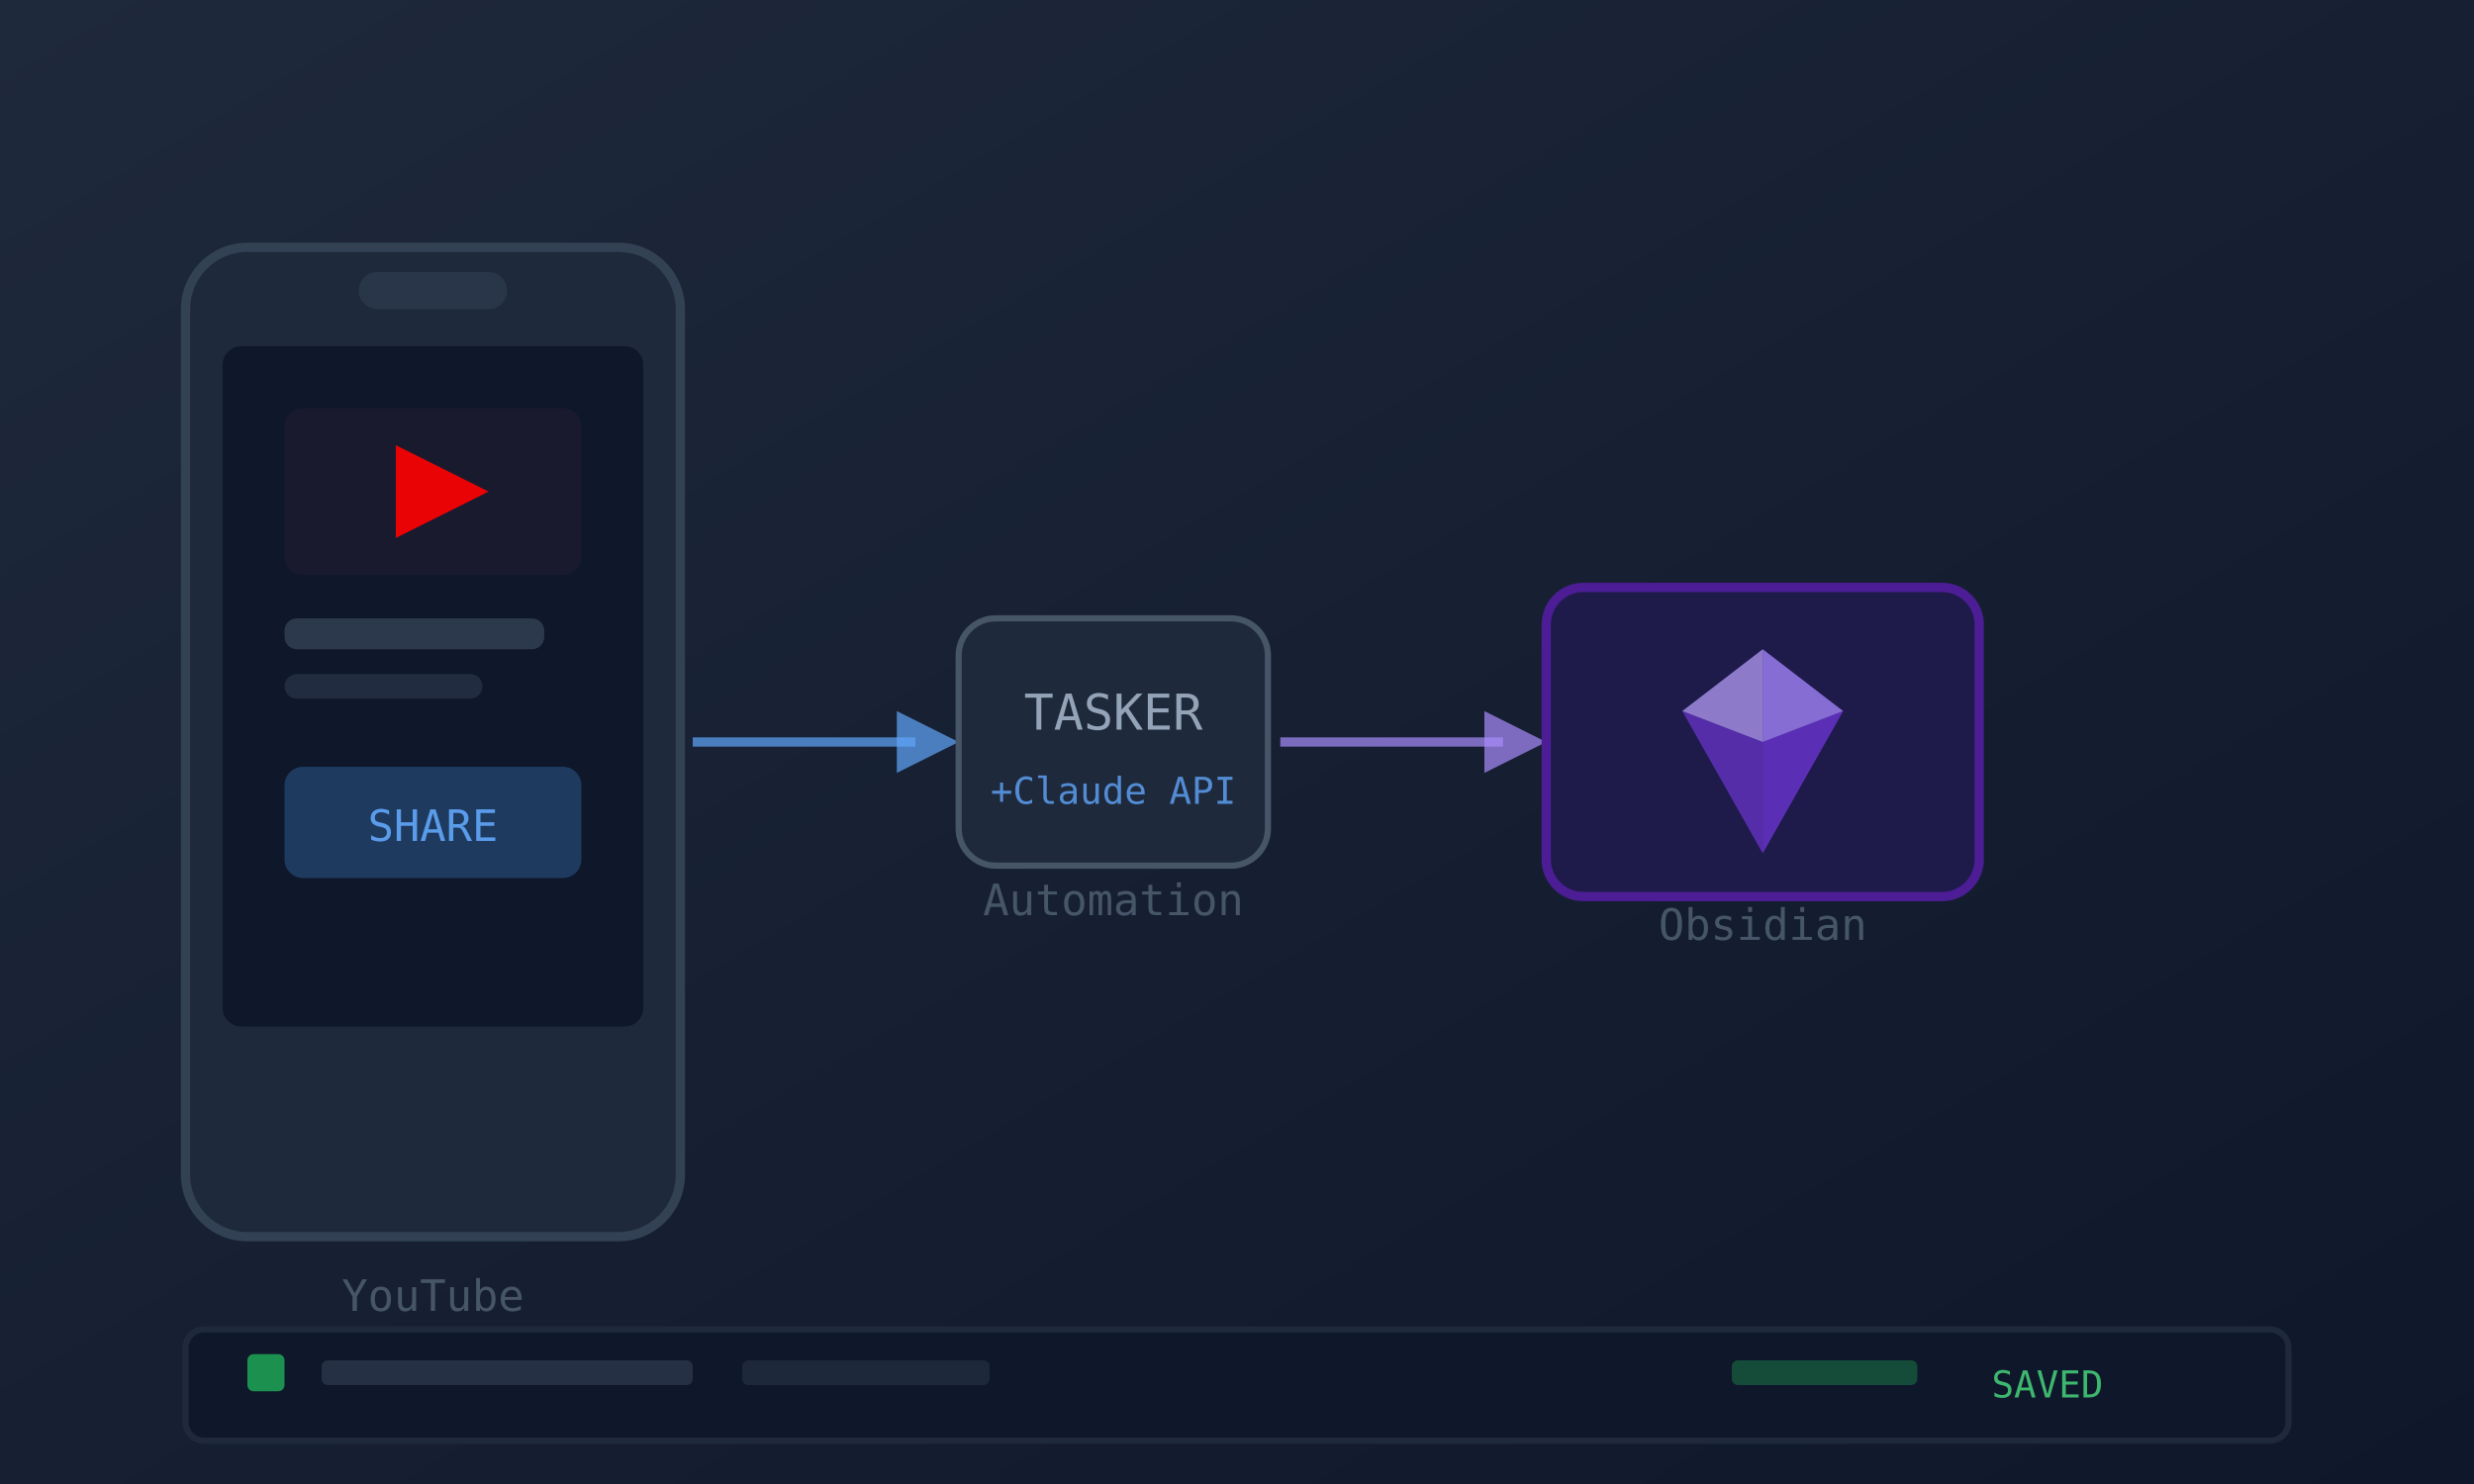
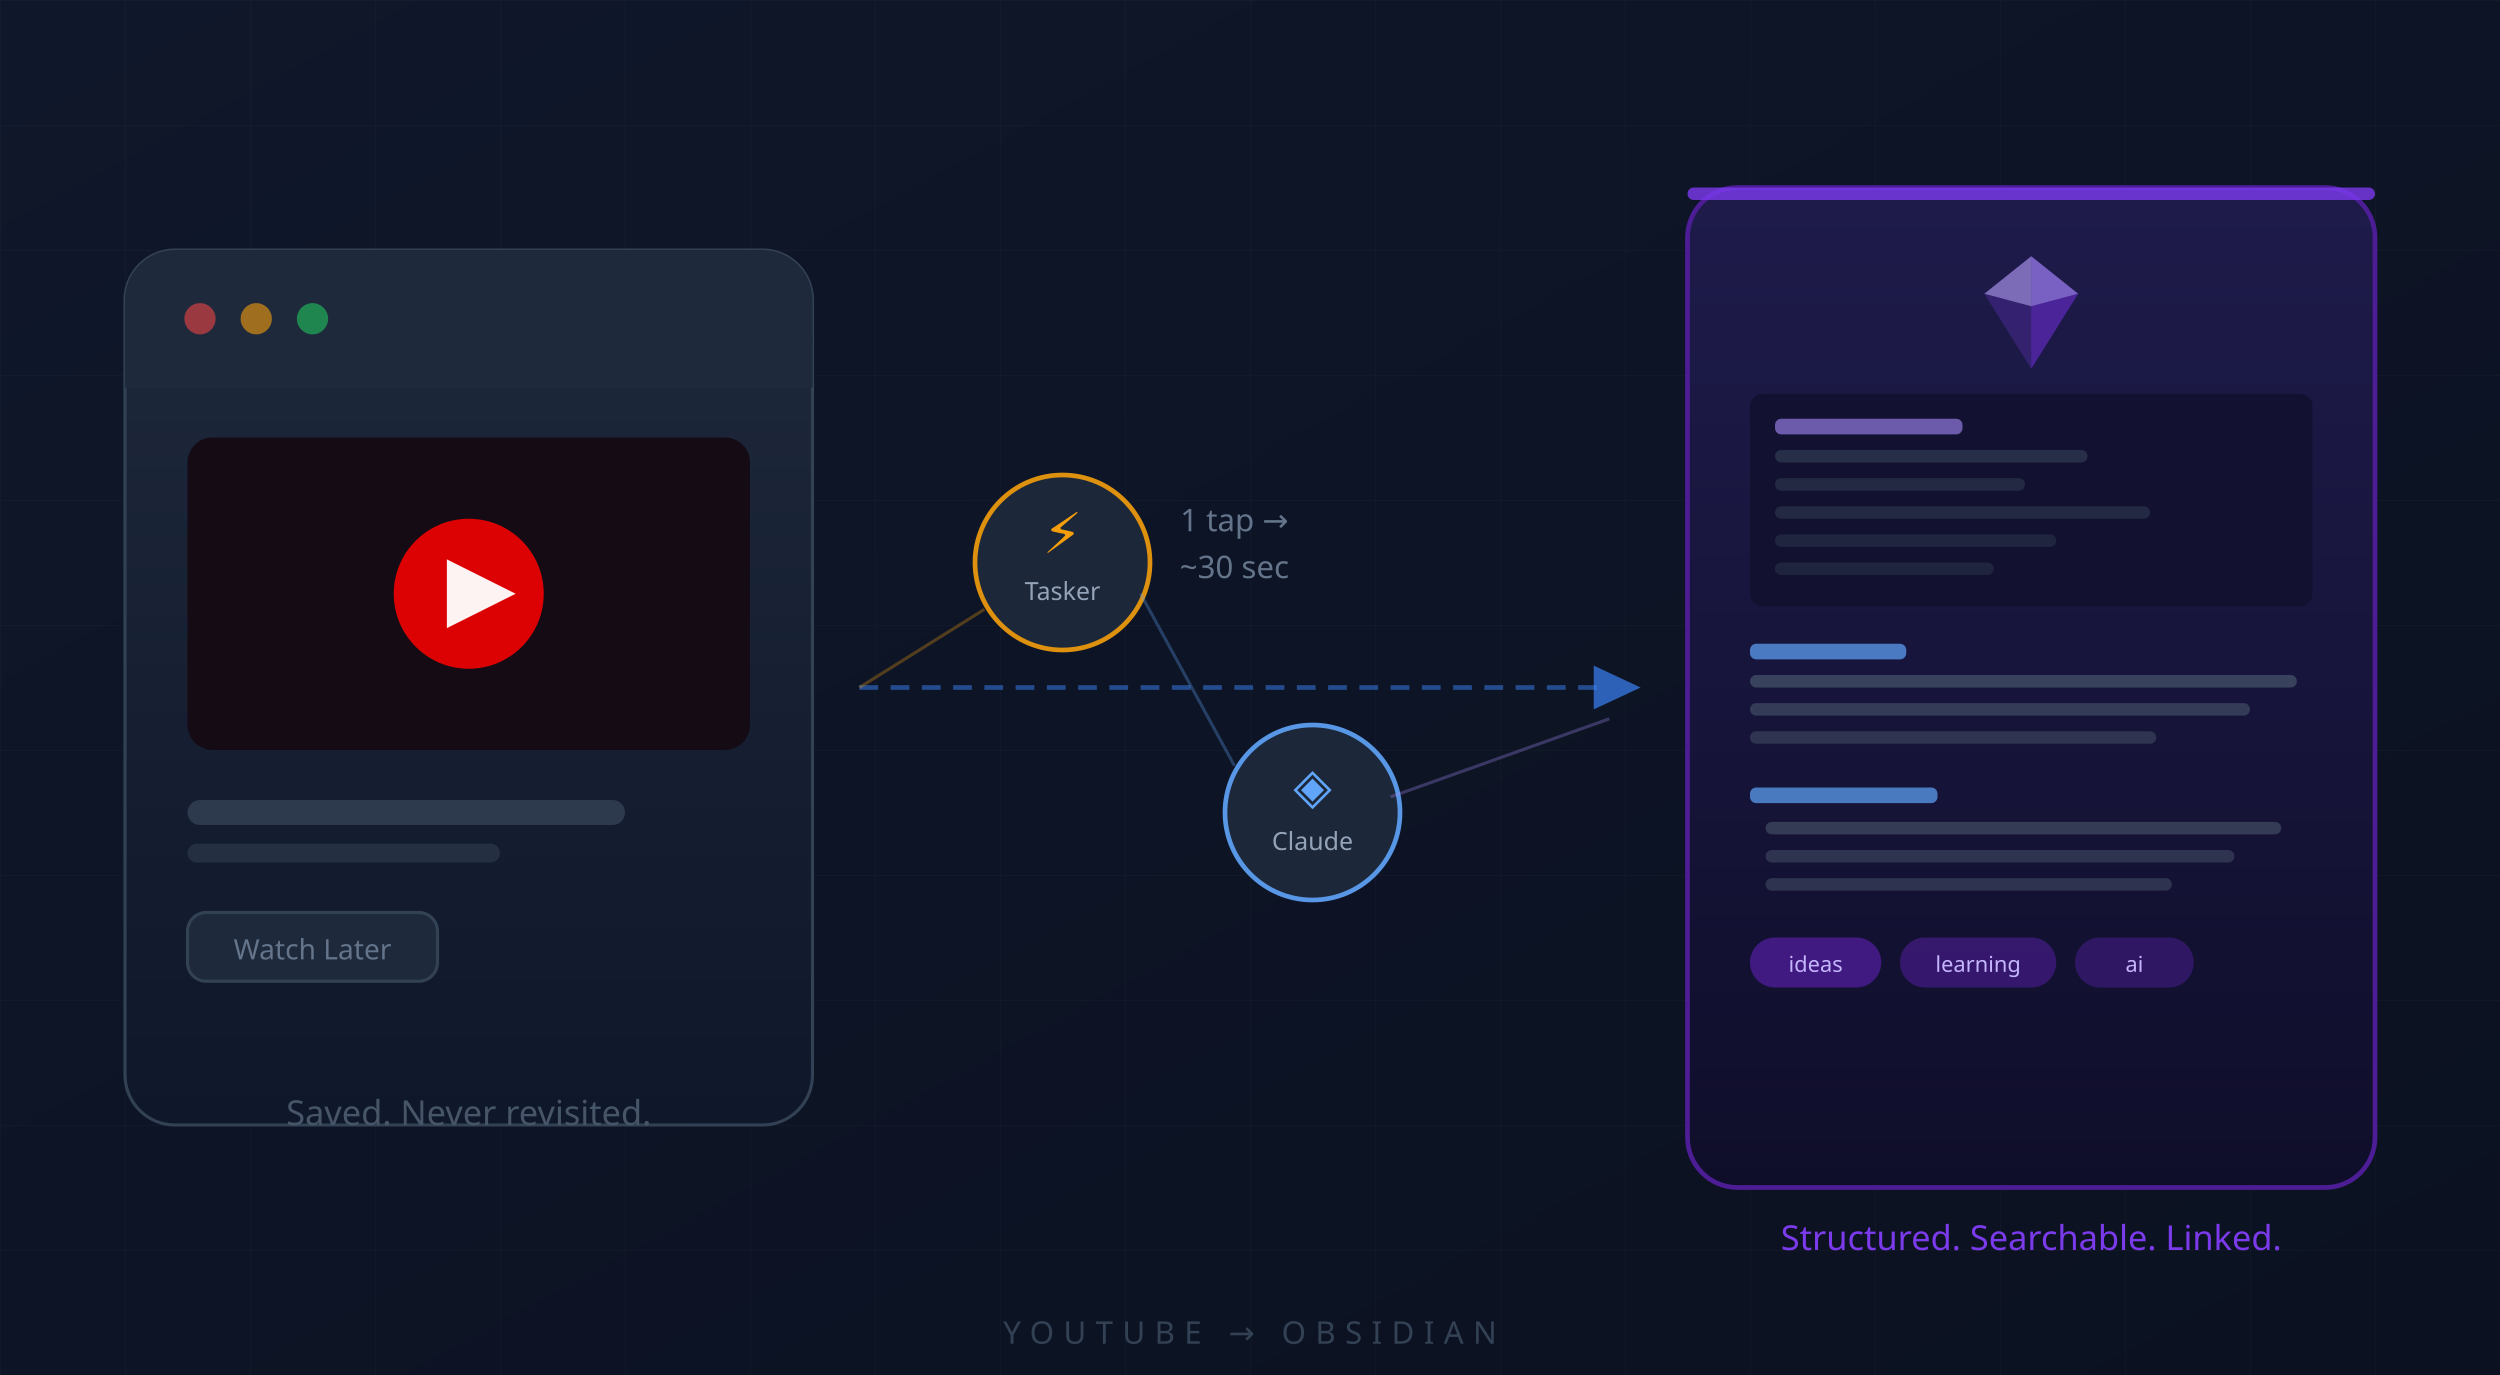
- <svg xmlns="http://www.w3.org/2000/svg" viewBox="0 0 400 240">
+ <svg xmlns="http://www.w3.org/2000/svg" viewBox="0 0 800 440">
  <defs>
-     <linearGradient id="bg3" x1="0" y1="0" x2="1" y2="1">
+     <linearGradient id="bg" x1="0" y1="0" x2="1" y2="1">
+       <stop offset="0%" stop-color="#0f172a" />
+       <stop offset="100%" stop-color="#0b1120" />
+     </linearGradient>
+     <linearGradient id="cardGrad" x1="0" y1="0" x2="0" y2="1">
      <stop offset="0%" stop-color="#1e293b" />
      <stop offset="100%" stop-color="#0f172a" />
    </linearGradient>
+     <linearGradient id="noteGrad" x1="0" y1="0" x2="0" y2="1">
+       <stop offset="0%" stop-color="#1e1b4b" />
+       <stop offset="100%" stop-color="#0f0e2a" />
+     </linearGradient>
+     <filter id="glow">
+       <feGaussianBlur stdDeviation="3" result="blur" />
+       <feMerge>
+         <feMergeNode in="blur" />
+         <feMergeNode in="SourceGraphic" />
+       </feMerge>
+     </filter>
+     <filter id="softglow">
+       <feGaussianBlur stdDeviation="8" result="blur" />
+       <feMerge>
+         <feMergeNode in="blur" />
+         <feMergeNode in="SourceGraphic" />
+       </feMerge>
+     </filter>
  </defs>
-   <rect width="400" height="240" fill="url(#bg3)" />
-   <rect x="30" y="40" width="80" height="160" rx="10" fill="#1e293b" stroke="#334155" stroke-width="1.5" />
-   <rect x="36" y="56" width="68" height="110" rx="3" fill="#0f172a" />
-   <rect x="46" y="66" width="48" height="27" rx="3" fill="#1a1a2e" />
-   <polygon points="64,72 64,87 79,79.5" fill="#ff0000" opacity="0.9" />
-   <rect x="46" y="100" width="42" height="5" rx="2" fill="#334155" opacity="0.8" />
-   <rect x="46" y="109" width="32" height="4" rx="2" fill="#334155" opacity="0.5" />
-   <rect x="46" y="124" width="48" height="18" rx="3" fill="#1e3a5f" />
-   <text x="70" y="136" text-anchor="middle" font-family="monospace" font-size="7" fill="#60a5fa" opacity="0.9">SHARE</text>
-   <rect x="58" y="44" width="24" height="6" rx="3" fill="#334155" opacity="0.5" />
-   <line x1="112" y1="120" x2="148" y2="120" stroke="#60a5fa" stroke-width="1.5" opacity="0.7" />
-   <polygon points="145,115 155,120 145,125" fill="#60a5fa" opacity="0.7" />
-   <rect x="155" y="100" width="50" height="40" rx="6" fill="#1e293b" stroke="#475569" stroke-width="1" />
-   <text x="180" y="118" text-anchor="middle" font-family="monospace" font-size="8" fill="#94a3b8">TASKER</text>
-   <text x="180" y="130" text-anchor="middle" font-family="monospace" font-size="6" fill="#60a5fa" opacity="0.8">+Claude API</text>
-   <line x1="207" y1="120" x2="243" y2="120" stroke="#a78bfa" stroke-width="1.5" opacity="0.7" />
-   <polygon points="240,115 250,120 240,125" fill="#a78bfa" opacity="0.7" />
-   <rect x="250" y="95" width="70" height="50" rx="6" fill="#1e1b4b" stroke="#4c1d95" stroke-width="1.5" />
-   <polygon points="285,105 298,115 285,138 272,115" fill="#7c3aed" opacity="0.3" />
-   <polygon points="285,105 298,115 285,120" fill="#a78bfa" opacity="0.7" />
-   <polygon points="285,120 298,115 285,138" fill="#7c3aed" opacity="0.5" />
-   <polygon points="285,105 272,115 285,120" fill="#c4b5fd" opacity="0.6" />
-   <polygon points="285,120 272,115 285,138" fill="#7c3aed" opacity="0.4" />
-   <rect x="30" y="215" width="340" height="18" rx="3" fill="#0f172a" stroke="#1e293b" stroke-width="1" />
-   <rect x="40" y="219" width="6" height="6" rx="1" fill="#22c55e" opacity="0.7" />
-   <rect x="52" y="220" width="60" height="4" rx="1" fill="#334155" opacity="0.6" />
-   <rect x="120" y="220" width="40" height="4" rx="1" fill="#334155" opacity="0.4" />
-   <rect x="280" y="220" width="30" height="4" rx="1" fill="#22c55e" opacity="0.3" />
-   <text x="322" y="226" font-family="monospace" font-size="6" fill="#4ade80" opacity="0.8">SAVED</text>
-   <text x="70" y="212" text-anchor="middle" font-family="monospace" font-size="7" fill="#475569">YouTube</text>
-   <text x="180" y="148" text-anchor="middle" font-family="monospace" font-size="7" fill="#475569">Automation</text>
-   <text x="285" y="152" text-anchor="middle" font-family="monospace" font-size="7" fill="#475569">Obsidian</text>
+   <rect width="800" height="440" fill="url(#bg)" />
+   <pattern id="grid" width="40" height="40" patternUnits="userSpaceOnUse">
+     <path d="M 40 0 L 0 0 0 40" fill="none" stroke="#ffffff" stroke-width="0.3" opacity="0.04" />
+   </pattern>
+   <rect width="800" height="440" fill="url(#grid)" />
+   <rect x="40" y="80" width="220" height="280" rx="16" fill="url(#cardGrad)" stroke="#334155" stroke-width="1" />
+   <rect x="40" y="80" width="220" height="44" rx="16" fill="#1e293b" />
+   <rect x="40" y="108" width="220" height="16" fill="#1e293b" />
+   <circle cx="64" cy="102" r="5" fill="#ef4444" opacity="0.6" />
+   <circle cx="82" cy="102" r="5" fill="#f59e0b" opacity="0.6" />
+   <circle cx="100" cy="102" r="5" fill="#22c55e" opacity="0.6" />
+   <rect x="60" y="140" width="180" height="100" rx="8" fill="#0f172a" />
+   <rect x="60" y="140" width="180" height="100" rx="8" fill="#1a0000" opacity="0.5" />
+   <circle cx="150" cy="190" r="24" fill="#ff0000" opacity="0.85" />
+   <polygon points="143,179 143,201 165,190" fill="white" opacity="0.95" />
+   <rect x="60" y="256" width="140" height="8" rx="4" fill="#334155" opacity="0.8" />
+   <rect x="60" y="270" width="100" height="6" rx="3" fill="#334155" opacity="0.5" />
+   <rect x="60" y="292" width="80" height="22" rx="6" fill="#1e293b" stroke="#334155" stroke-width="1" />
+   <text x="100" y="307" text-anchor="middle" font-family="system-ui, sans-serif" font-size="9" fill="#64748b">Watch Later</text>
+   <text x="150" y="360" text-anchor="middle" font-family="system-ui, sans-serif" font-size="11" fill="#475569" font-weight="500">Saved. Never revisited.</text>
+   <line x1="275" y1="220" x2="515" y2="220" stroke="#3b82f6" stroke-width="1.5" stroke-dasharray="6 4" opacity="0.5" />
+   <polygon points="510,213 525,220 510,227" fill="#3b82f6" opacity="0.7" />
+   <circle cx="340" cy="180" r="28" fill="#1e293b" stroke="#f59e0b" stroke-width="1.5" opacity="0.9" />
+   <text x="340" y="177" text-anchor="middle" font-family="system-ui" font-size="18" fill="#f59e0b">⚡</text>
+   <text x="340" y="192" text-anchor="middle" font-family="system-ui" font-size="8" fill="#94a3b8">Tasker</text>
+   <circle cx="420" cy="260" r="28" fill="#1e293b" stroke="#60a5fa" stroke-width="1.5" opacity="0.9" />
+   <text x="420" y="257" text-anchor="middle" font-family="system-ui" font-size="16" fill="#60a5fa">◈</text>
+   <text x="420" y="272" text-anchor="middle" font-family="system-ui" font-size="8" fill="#94a3b8">Claude</text>
+   <line x1="275" y1="220" x2="315" y2="195" stroke="#f59e0b" stroke-width="1" opacity="0.3" />
+   <line x1="365" y1="190" x2="395" y2="245" stroke="#60a5fa" stroke-width="1" opacity="0.3" />
+   <line x1="445" y1="255" x2="515" y2="230" stroke="#a78bfa" stroke-width="1" opacity="0.3" />
+   <text x="395" y="170" text-anchor="middle" font-family="system-ui, sans-serif" font-size="10" fill="#64748b">1 tap →</text>
+   <text x="395" y="185" text-anchor="middle" font-family="system-ui, sans-serif" font-size="10" fill="#64748b">~30 sec</text>
+   <rect x="540" y="60" width="220" height="320" rx="16" fill="url(#noteGrad)" stroke="#4c1d95" stroke-width="1.5" />
+   <rect x="540" y="60" width="220" height="4" rx="2" fill="#7c3aed" opacity="0.8" />
+   <polygon points="650,82 665,94 650,118 635,94" fill="#7c3aed" opacity="0.25" />
+   <polygon points="650,82 665,94 650,98" fill="#a78bfa" opacity="0.6" />
+   <polygon points="650,98 665,94 650,118" fill="#6d28d9" opacity="0.4" />
+   <polygon points="650,82 635,94 650,98" fill="#c4b5fd" opacity="0.5" />
+   <rect x="560" y="126" width="180" height="68" rx="4" fill="#0f0e2a" opacity="0.7" />
+   <rect x="568" y="134" width="60" height="5" rx="2" fill="#a78bfa" opacity="0.6" />
+   <rect x="568" y="144" width="100" height="4" rx="2" fill="#334155" opacity="0.6" />
+   <rect x="568" y="153" width="80" height="4" rx="2" fill="#334155" opacity="0.5" />
+   <rect x="568" y="162" width="120" height="4" rx="2" fill="#334155" opacity="0.5" />
+   <rect x="568" y="171" width="90" height="4" rx="2" fill="#334155" opacity="0.4" />
+   <rect x="568" y="180" width="70" height="4" rx="2" fill="#334155" opacity="0.4" />
+   <rect x="560" y="206" width="50" height="5" rx="2" fill="#60a5fa" opacity="0.7" />
+   <rect x="560" y="216" width="175" height="4" rx="2" fill="#475569" opacity="0.7" />
+   <rect x="560" y="225" width="160" height="4" rx="2" fill="#475569" opacity="0.6" />
+   <rect x="560" y="234" width="130" height="4" rx="2" fill="#475569" opacity="0.5" />
+   <rect x="560" y="252" width="60" height="5" rx="2" fill="#60a5fa" opacity="0.7" />
+   <rect x="565" y="263" width="165" height="4" rx="2" fill="#475569" opacity="0.6" />
+   <rect x="565" y="272" width="150" height="4" rx="2" fill="#475569" opacity="0.5" />
+   <rect x="565" y="281" width="130" height="4" rx="2" fill="#475569" opacity="0.5" />
+   <rect x="560" y="300" width="42" height="16" rx="8" fill="#4c1d95" opacity="0.8" />
+   <rect x="608" y="300" width="50" height="16" rx="8" fill="#4c1d95" opacity="0.6" />
+   <rect x="664" y="300" width="38" height="16" rx="8" fill="#4c1d95" opacity="0.5" />
+   <text x="581" y="311" text-anchor="middle" font-family="system-ui" font-size="7" fill="#c4b5fd">ideas</text>
+   <text x="633" y="311" text-anchor="middle" font-family="system-ui" font-size="7" fill="#c4b5fd">learning</text>
+   <text x="683" y="311" text-anchor="middle" font-family="system-ui" font-size="7" fill="#c4b5fd">ai</text>
+   <text x="650" y="400" text-anchor="middle" font-family="system-ui, sans-serif" font-size="11" fill="#7c3aed" font-weight="500">Structured. Searchable. Linked.</text>
+   <text x="400" y="430" text-anchor="middle" font-family="system-ui, sans-serif" font-size="10" fill="#334155" letter-spacing="3">YOUTUBE  →  OBSIDIAN</text>
</svg>
